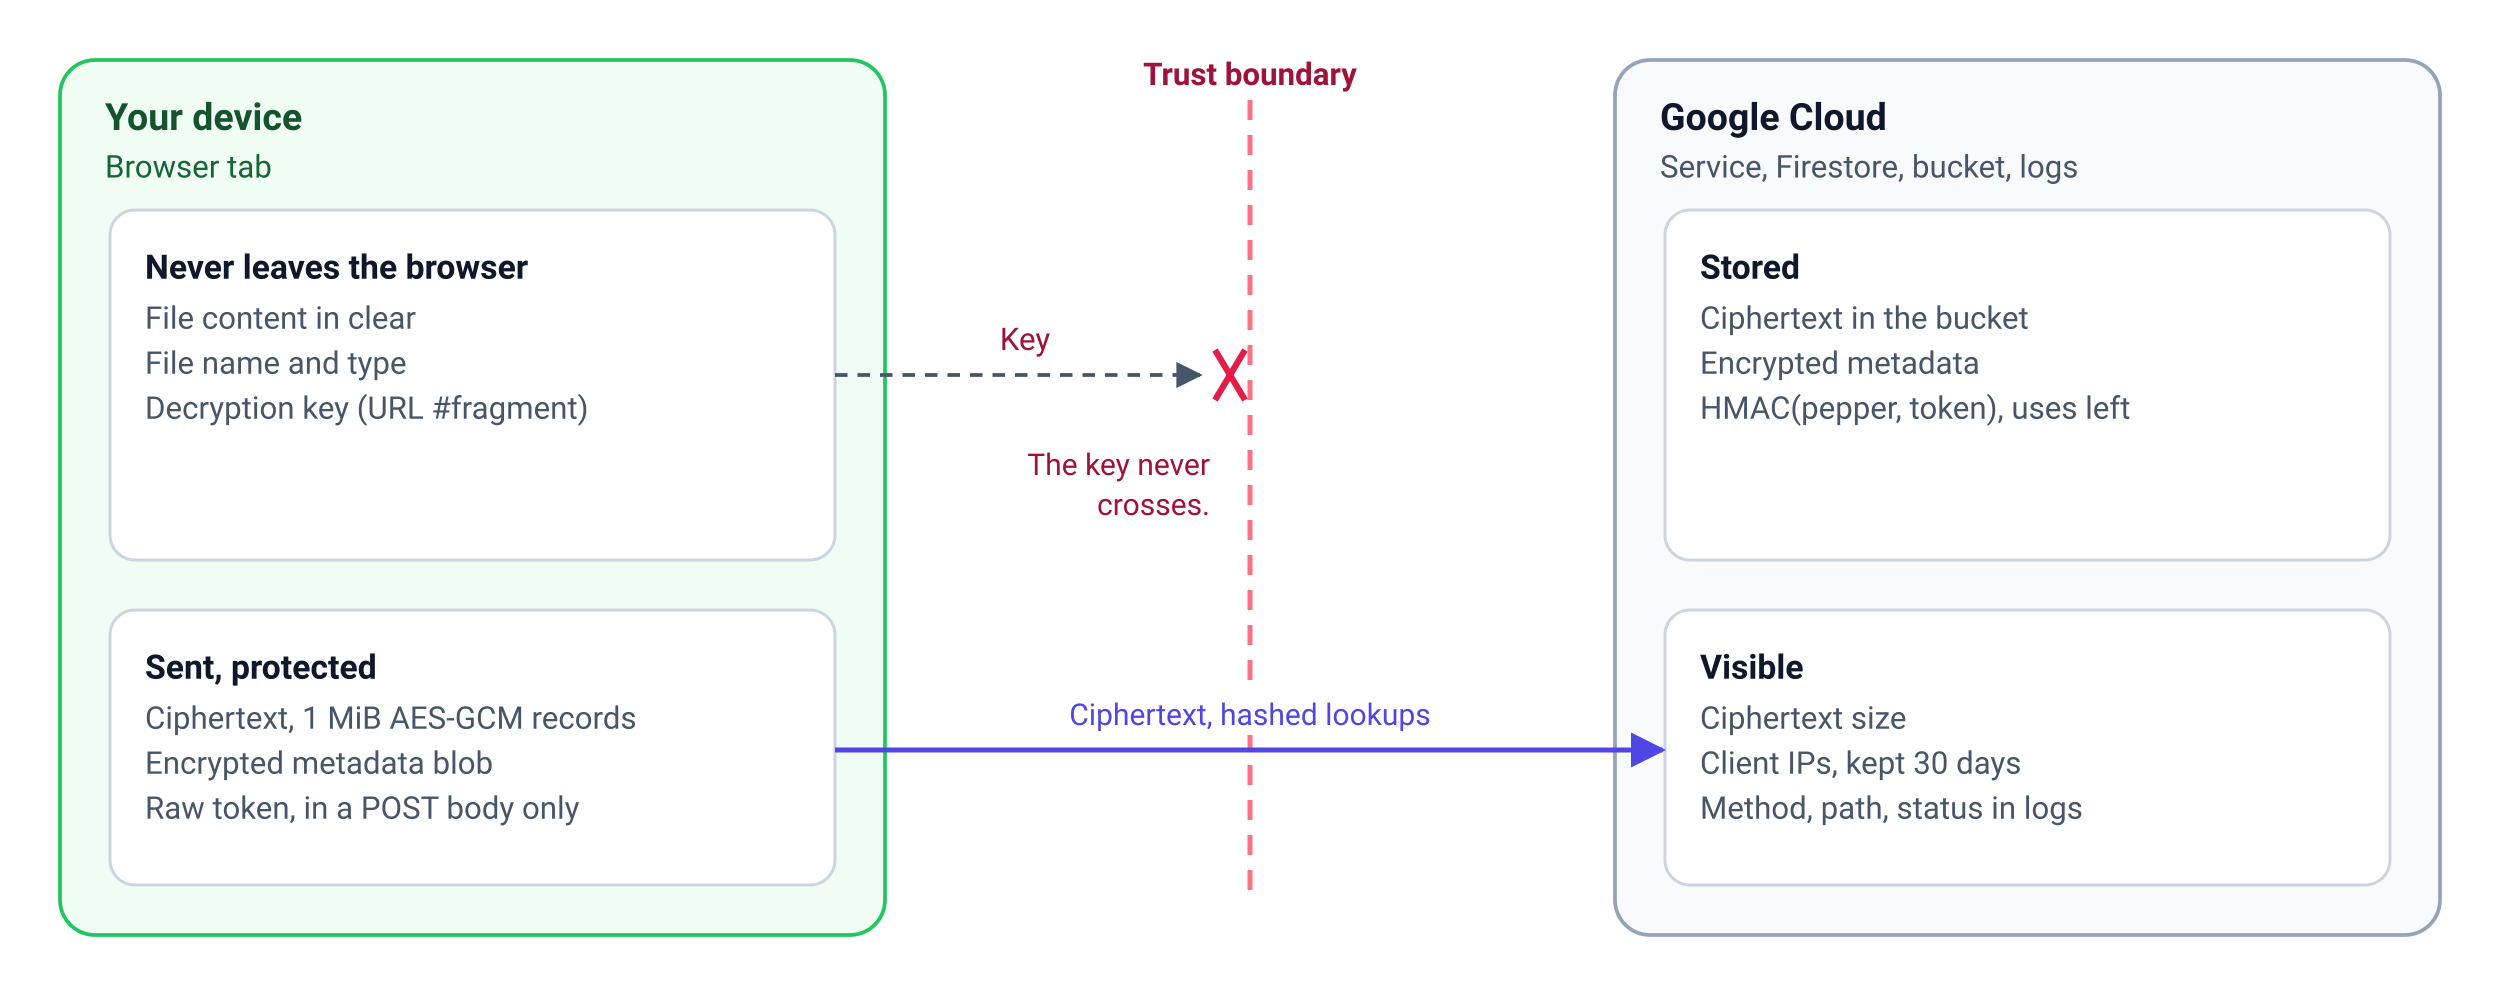
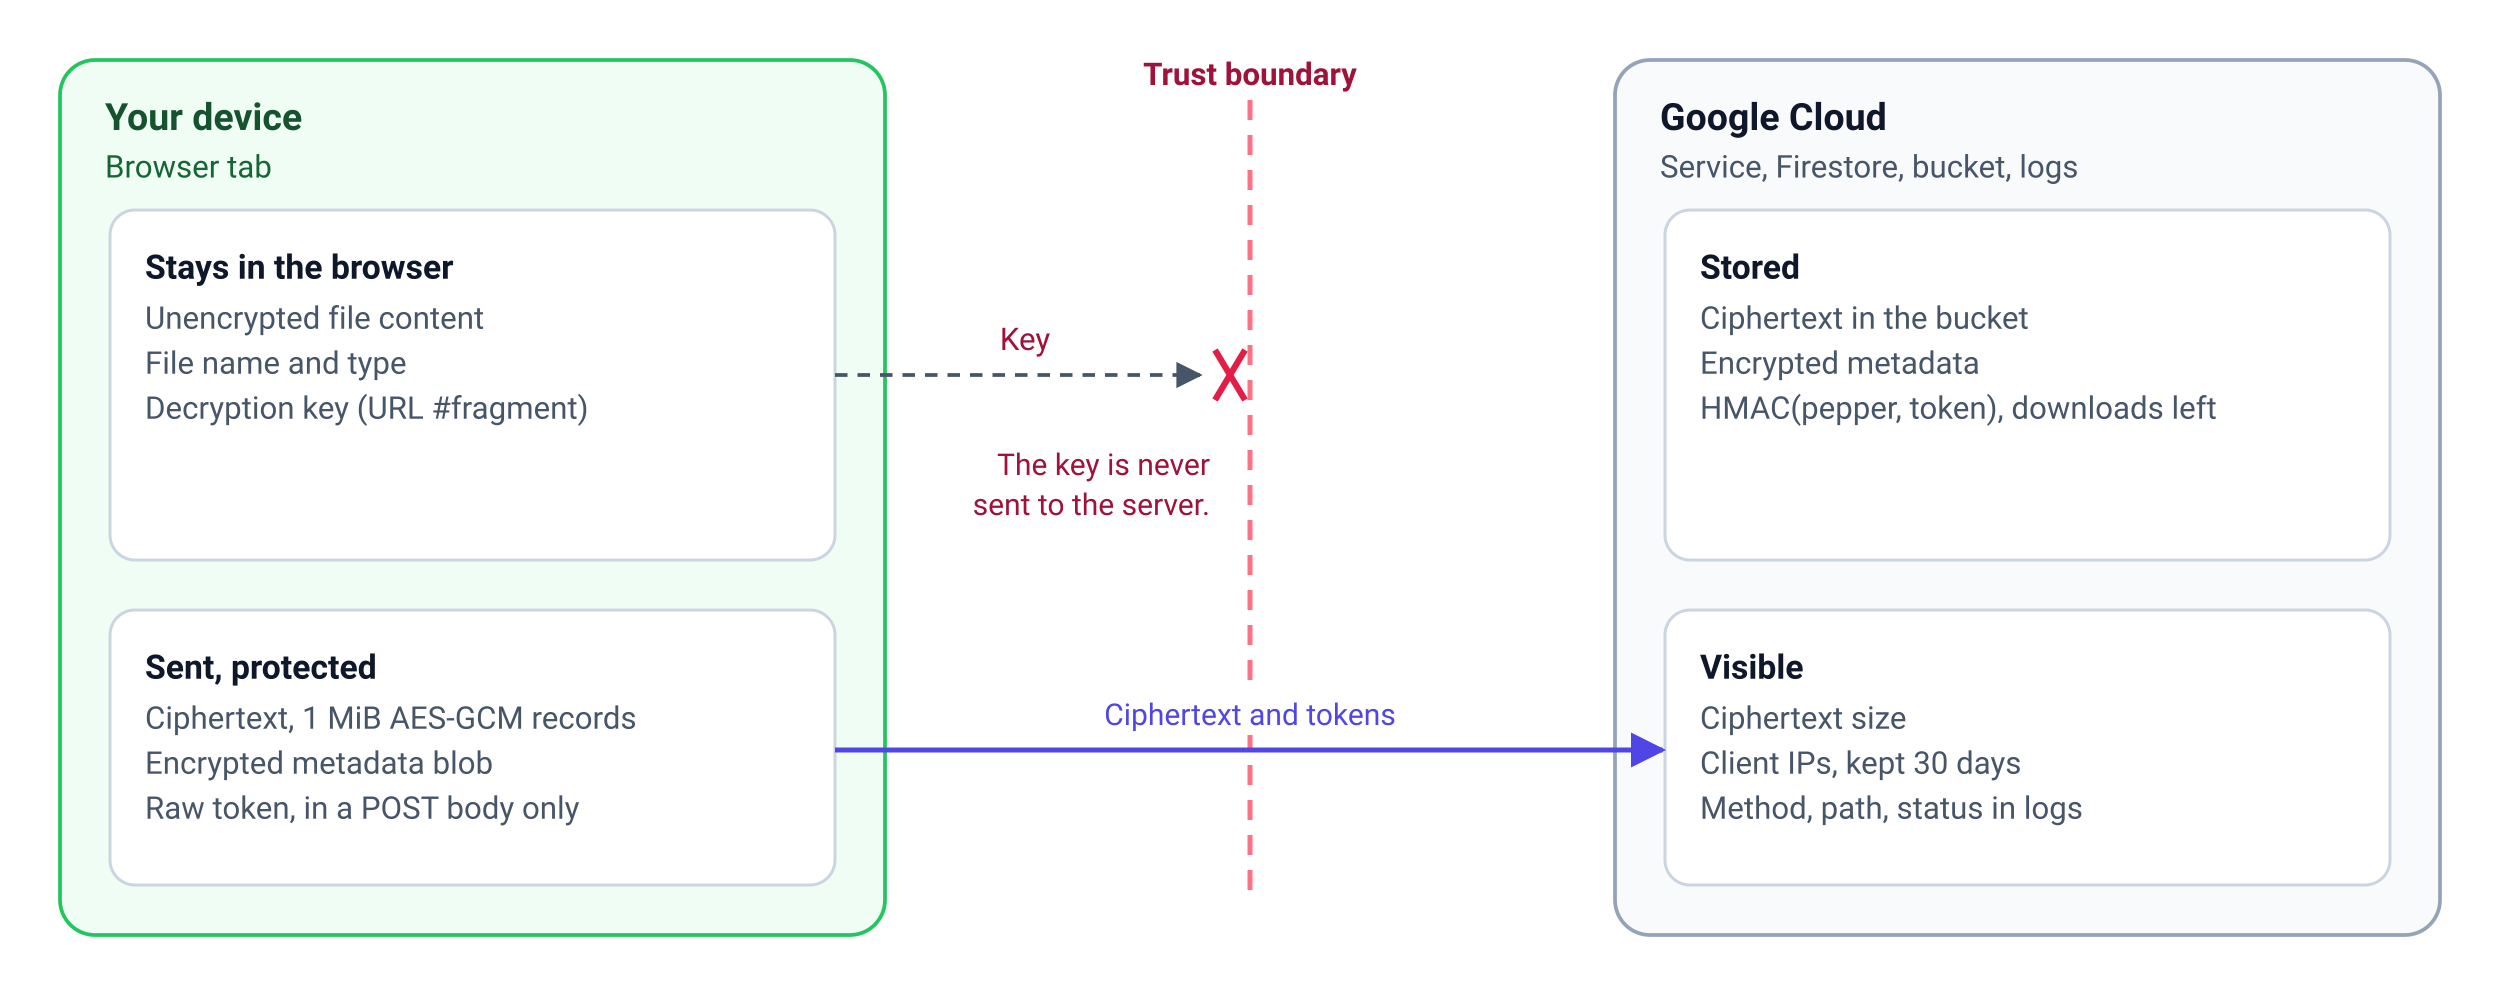
<svg xmlns="http://www.w3.org/2000/svg" viewBox="0 0 1000 400" font-family="ui-sans-serif, system-ui, -apple-system, 'Segoe UI', Roboto, sans-serif" font-size="13">
  <defs>
    <marker id="a" viewBox="0 0 10 10" refX="9" refY="5" markerWidth="7" markerHeight="7" orient="auto-start-reverse">
      <path d="M0 0 10 5 0 10z" fill="#475569" />
    </marker>
    <marker id="b" viewBox="0 0 10 10" refX="9" refY="5" markerWidth="7" markerHeight="7" orient="auto-start-reverse">
      <path d="M0 0 10 5 0 10z" fill="#4f46e5" />
    </marker>
  </defs>
  <rect width="1000" height="400" fill="#ffffff" />
  <rect x="24" y="24" width="330" height="350" rx="14" fill="#f0fdf4" stroke="#22c55e" stroke-width="1.5" />
  <text x="42" y="52" font-size="15" fill="#14532d" font-weight="700">Your device</text>
  <text x="42" y="71" font-size="12.5" fill="#166534">Browser tab</text>
  <rect x="44" y="84" width="290" height="140" rx="10" fill="#ffffff" stroke="#cbd5e1" stroke-width="1.2" />
-   <text x="58" y="111.5" font-size="13.5" fill="#0f172a" font-weight="600">Never leaves the browser</text>
-   <text x="58" y="131.5" font-size="12.5" fill="#475569">File content in clear</text>
+   <text x="58" y="111.5" font-size="13.5" fill="#0f172a" font-weight="600">Stays in the browser</text>
+   <text x="58" y="131.5" font-size="12.5" fill="#475569">Unencrypted file content</text>
  <text x="58" y="149.5" font-size="12.5" fill="#475569">File name and type</text>
  <text x="58" y="167.5" font-size="12.5" fill="#475569">Decryption key (URL #fragment)</text>
  <rect x="44" y="244" width="290" height="110" rx="10" fill="#ffffff" stroke="#cbd5e1" stroke-width="1.2" />
  <text x="58" y="271.5" font-size="13.5" fill="#0f172a" font-weight="600">Sent, protected</text>
  <text x="58" y="291.5" font-size="12.5" fill="#475569">Ciphertext, 1 MiB AES-GCM records</text>
  <text x="58" y="309.5" font-size="12.5" fill="#475569">Encrypted metadata blob</text>
  <text x="58" y="327.5" font-size="12.5" fill="#475569">Raw token, in a POST body only</text>
  <rect x="646" y="24" width="330" height="350" rx="14" fill="#f8fafc" stroke="#94a3b8" stroke-width="1.5" />
  <text x="664" y="52" font-size="15" fill="#0f172a" font-weight="700">Google Cloud</text>
  <text x="664" y="71" font-size="12.5" fill="#475569">Service, Firestore, bucket, logs</text>
  <rect x="666" y="84" width="290" height="140" rx="10" fill="#ffffff" stroke="#cbd5e1" stroke-width="1.2" />
  <text x="680" y="111.5" font-size="13.5" fill="#0f172a" font-weight="600">Stored</text>
  <text x="680" y="131.5" font-size="12.5" fill="#475569">Ciphertext in the bucket</text>
  <text x="680" y="149.5" font-size="12.5" fill="#475569">Encrypted metadata</text>
-   <text x="680" y="167.5" font-size="12.5" fill="#475569">HMAC(pepper, token), uses left</text>
+   <text x="680" y="167.5" font-size="12.5" fill="#475569">HMAC(pepper, token), downloads left</text>
  <rect x="666" y="244" width="290" height="110" rx="10" fill="#ffffff" stroke="#cbd5e1" stroke-width="1.2" />
  <text x="680" y="271.5" font-size="13.5" fill="#0f172a" font-weight="600">Visible</text>
  <text x="680" y="291.5" font-size="12.5" fill="#475569">Ciphertext size</text>
  <text x="680" y="309.5" font-size="12.5" fill="#475569">Client IPs, kept 30 days</text>
  <text x="680" y="327.5" font-size="12.5" fill="#475569">Method, path, status in logs</text>
  <line x1="500" y1="40" x2="500" y2="360" stroke="#fb7185" stroke-width="2" stroke-dasharray="8 6" />
  <text x="500" y="34" font-size="12.5" fill="#9f1239" font-weight="600" text-anchor="middle">Trust boundary</text>
  <path d="M334 300 L665 300" fill="none" stroke="#4f46e5" stroke-width="2" marker-end="url(#b)" />
  <rect x="420" y="276" width="160" height="18" fill="#ffffff" />
-   <text x="500" y="290" font-size="12" fill="#4f46e5" text-anchor="middle">Ciphertext, hashed lookups</text>
+   <text x="500" y="290" font-size="12" fill="#4f46e5" text-anchor="middle">Ciphertext and tokens</text>
  <path d="M334 150 L480 150" fill="none" stroke="#475569" stroke-width="1.5" stroke-dasharray="5 4" marker-end="url(#a)" />
  <text x="410" y="140" font-size="12.5" fill="#9f1239" text-anchor="middle">Key</text>
  <path d="M486 140 l12 20 M498 140 l-12 20" stroke="#e11d48" stroke-width="2.5" />
-   <text x="484" y="190" font-size="12" fill="#9f1239" text-anchor="end">The key never</text>
-   <text x="484" y="206" font-size="12" fill="#9f1239" text-anchor="end">crosses.</text>
+   <text x="484" y="190" font-size="12" fill="#9f1239" text-anchor="end">The key is never</text>
+   <text x="484" y="206" font-size="12" fill="#9f1239" text-anchor="end">sent to the server.</text>
</svg>
